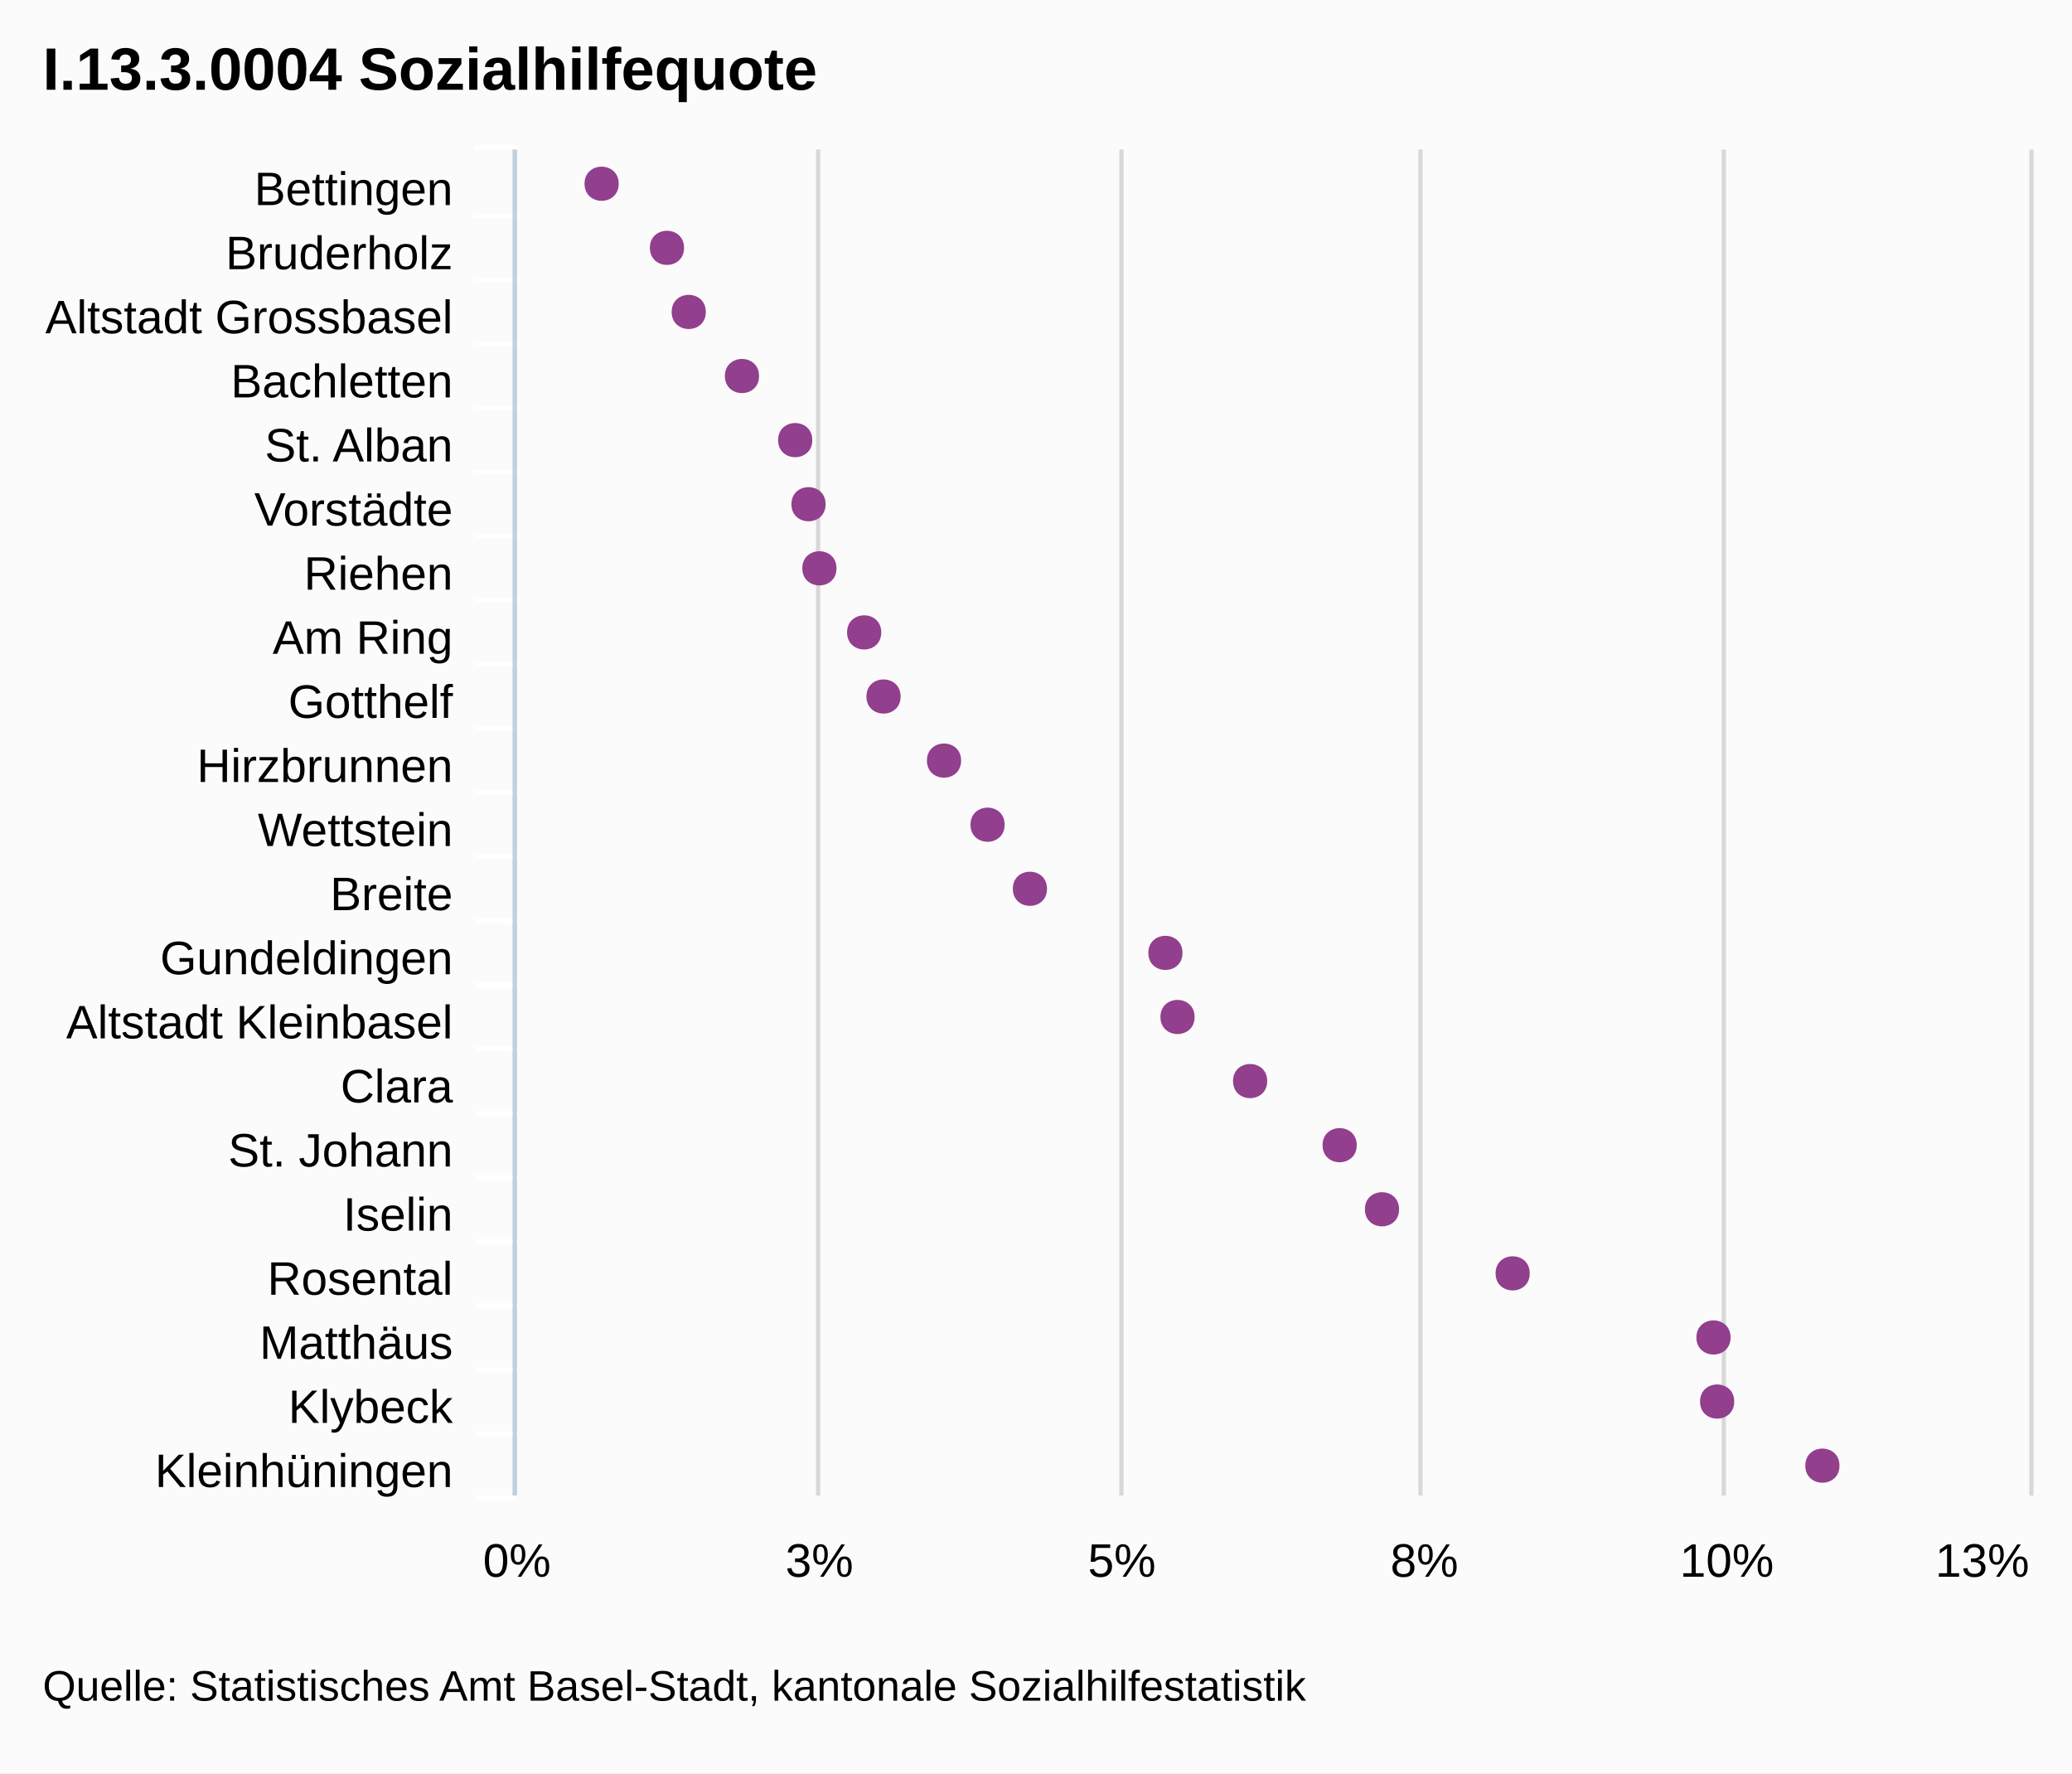
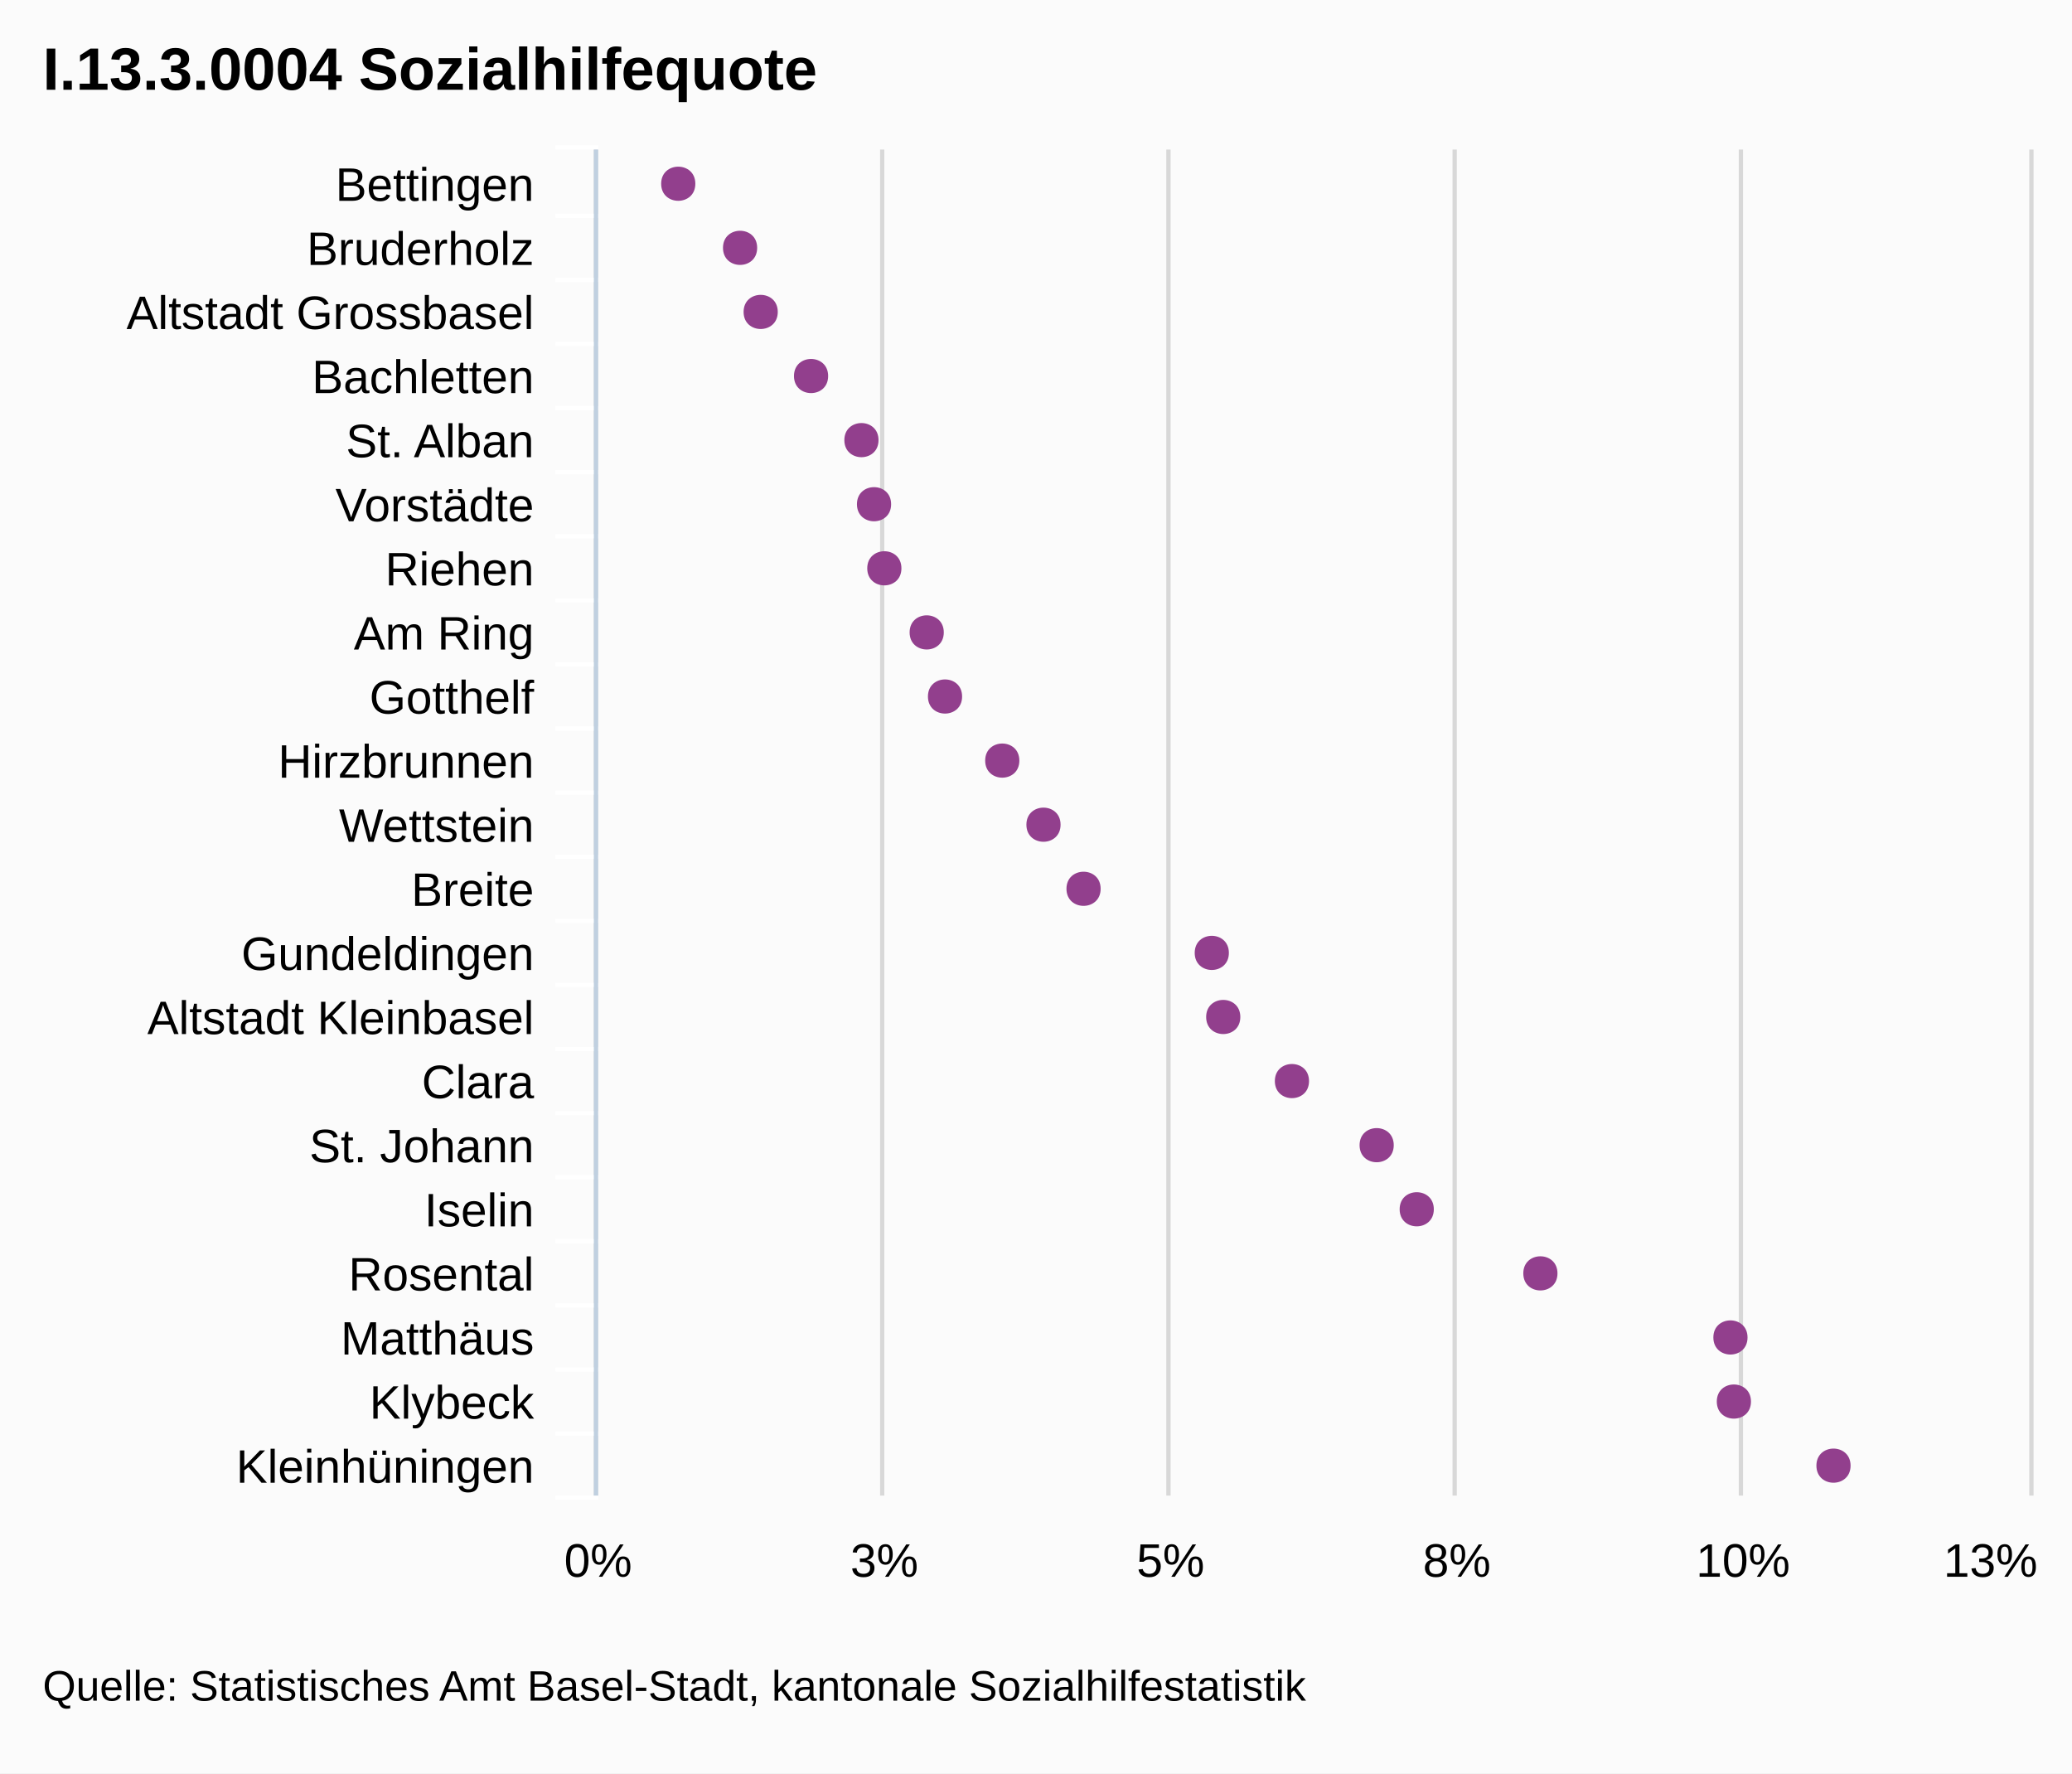
- <svg xmlns="http://www.w3.org/2000/svg" version="1.1" style="font-family:arial;font-size:12px;" viewBox="0 0 485 415">
+ <svg xmlns="http://www.w3.org/2000/svg" version="1.1" style="font-family:Arial;font-size:12px;" viewBox="0 0 485 415">
  <defs>
-     <clipPath id="highcharts-5">
-       <rect x="0" y="0" width="315" height="354" />
-     </clipPath>
+     <clippath id="highcharts-1">
+       <rect x="0" y="0" width="315" height="335" />
+     </clippath>
  </defs>
  <rect x="0" y="0" width="485" height="415" fill="#fbfbfb" class=" highcharts-background" />
  <g class="highcharts-grid" />
  <g class="highcharts-grid">
-     <path fill="none" d="M 120.5 35 L 120.5 350" stroke="#D8D8D8" stroke-width="1" opacity="1" />
-     <path fill="none" d="M 191.5 35 L 191.5 350" stroke="#D8D8D8" stroke-width="1" opacity="1" />
-     <path fill="none" d="M 262.5 35 L 262.5 350" stroke="#D8D8D8" stroke-width="1" opacity="1" />
-     <path fill="none" d="M 332.5 35 L 332.5 350" stroke="#D8D8D8" stroke-width="1" opacity="1" />
-     <path fill="none" d="M 403.5 35 L 403.5 350" stroke="#D8D8D8" stroke-width="1" opacity="1" />
+     <path fill="none" d="M 139.5 35 L 139.5 350" stroke="#D8D8D8" stroke-width="1" opacity="1" />
+     <path fill="none" d="M 206.5 35 L 206.5 350" stroke="#D8D8D8" stroke-width="1" opacity="1" />
+     <path fill="none" d="M 273.5 35 L 273.5 350" stroke="#D8D8D8" stroke-width="1" opacity="1" />
+     <path fill="none" d="M 340.5 35 L 340.5 350" stroke="#D8D8D8" stroke-width="1" opacity="1" />
+     <path fill="none" d="M 407.5 35 L 407.5 350" stroke="#D8D8D8" stroke-width="1" opacity="1" />
    <path fill="none" d="M 475.5 35 L 475.5 350" stroke="#D8D8D8" stroke-width="1" opacity="1" />
  </g>
  <g class="highcharts-axis">
-     <path fill="none" d="M 121 50.5 L 111 50.5" stroke="#FFFFFF" stroke-width="1" opacity="1" />
-     <path fill="none" d="M 121 65.5 L 111 65.5" stroke="#FFFFFF" stroke-width="1" opacity="1" />
-     <path fill="none" d="M 121 80.5 L 111 80.5" stroke="#FFFFFF" stroke-width="1" opacity="1" />
-     <path fill="none" d="M 121 95.5 L 111 95.5" stroke="#FFFFFF" stroke-width="1" opacity="1" />
-     <path fill="none" d="M 121 110.5 L 111 110.5" stroke="#FFFFFF" stroke-width="1" opacity="1" />
-     <path fill="none" d="M 121 125.5 L 111 125.5" stroke="#FFFFFF" stroke-width="1" opacity="1" />
-     <path fill="none" d="M 121 140.5 L 111 140.5" stroke="#FFFFFF" stroke-width="1" opacity="1" />
-     <path fill="none" d="M 121 155.5 L 111 155.5" stroke="#FFFFFF" stroke-width="1" opacity="1" />
-     <path fill="none" d="M 121 170.5 L 111 170.5" stroke="#FFFFFF" stroke-width="1" opacity="1" />
-     <path fill="none" d="M 121 185.5 L 111 185.5" stroke="#FFFFFF" stroke-width="1" opacity="1" />
-     <path fill="none" d="M 121 200.5 L 111 200.5" stroke="#FFFFFF" stroke-width="1" opacity="1" />
-     <path fill="none" d="M 121 215.5 L 111 215.5" stroke="#FFFFFF" stroke-width="1" opacity="1" />
-     <path fill="none" d="M 121 230.5 L 111 230.5" stroke="#FFFFFF" stroke-width="1" opacity="1" />
-     <path fill="none" d="M 121 245.5 L 111 245.5" stroke="#FFFFFF" stroke-width="1" opacity="1" />
-     <path fill="none" d="M 121 260.5 L 111 260.5" stroke="#FFFFFF" stroke-width="1" opacity="1" />
-     <path fill="none" d="M 121 275.5 L 111 275.5" stroke="#FFFFFF" stroke-width="1" opacity="1" />
-     <path fill="none" d="M 121 290.5 L 111 290.5" stroke="#FFFFFF" stroke-width="1" opacity="1" />
-     <path fill="none" d="M 121 305.5 L 111 305.5" stroke="#FFFFFF" stroke-width="1" opacity="1" />
-     <path fill="none" d="M 121 320.5 L 111 320.5" stroke="#FFFFFF" stroke-width="1" opacity="1" />
-     <path fill="none" d="M 121 335.5 L 111 335.5" stroke="#FFFFFF" stroke-width="1" opacity="1" />
-     <path fill="none" d="M 121 350.5 L 111 350.5" stroke="#FFFFFF" stroke-width="1" opacity="1" />
-     <path fill="none" d="M 121 34.5 L 111 34.5" stroke="#FFFFFF" stroke-width="1" opacity="1" />
-     <path fill="none" d="M 120.5 35 L 120.5 350" stroke="#C0D0E0" stroke-width="1" />
+     <path fill="none" d="M 140 50.5 L 130 50.5" stroke="#FFFFFF" stroke-width="1" opacity="1" />
+     <path fill="none" d="M 140 65.5 L 130 65.5" stroke="#FFFFFF" stroke-width="1" opacity="1" />
+     <path fill="none" d="M 140 80.5 L 130 80.5" stroke="#FFFFFF" stroke-width="1" opacity="1" />
+     <path fill="none" d="M 140 95.5 L 130 95.5" stroke="#FFFFFF" stroke-width="1" opacity="1" />
+     <path fill="none" d="M 140 110.5 L 130 110.5" stroke="#FFFFFF" stroke-width="1" opacity="1" />
+     <path fill="none" d="M 140 125.5 L 130 125.5" stroke="#FFFFFF" stroke-width="1" opacity="1" />
+     <path fill="none" d="M 140 140.5 L 130 140.5" stroke="#FFFFFF" stroke-width="1" opacity="1" />
+     <path fill="none" d="M 140 155.5 L 130 155.5" stroke="#FFFFFF" stroke-width="1" opacity="1" />
+     <path fill="none" d="M 140 170.5 L 130 170.5" stroke="#FFFFFF" stroke-width="1" opacity="1" />
+     <path fill="none" d="M 140 185.5 L 130 185.5" stroke="#FFFFFF" stroke-width="1" opacity="1" />
+     <path fill="none" d="M 140 200.5 L 130 200.5" stroke="#FFFFFF" stroke-width="1" opacity="1" />
+     <path fill="none" d="M 140 215.5 L 130 215.5" stroke="#FFFFFF" stroke-width="1" opacity="1" />
+     <path fill="none" d="M 140 230.5 L 130 230.5" stroke="#FFFFFF" stroke-width="1" opacity="1" />
+     <path fill="none" d="M 140 245.5 L 130 245.5" stroke="#FFFFFF" stroke-width="1" opacity="1" />
+     <path fill="none" d="M 140 260.5 L 130 260.5" stroke="#FFFFFF" stroke-width="1" opacity="1" />
+     <path fill="none" d="M 140 275.5 L 130 275.5" stroke="#FFFFFF" stroke-width="1" opacity="1" />
+     <path fill="none" d="M 140 290.5 L 130 290.5" stroke="#FFFFFF" stroke-width="1" opacity="1" />
+     <path fill="none" d="M 140 305.5 L 130 305.5" stroke="#FFFFFF" stroke-width="1" opacity="1" />
+     <path fill="none" d="M 140 320.5 L 130 320.5" stroke="#FFFFFF" stroke-width="1" opacity="1" />
+     <path fill="none" d="M 140 335.5 L 130 335.5" stroke="#FFFFFF" stroke-width="1" opacity="1" />
+     <path fill="none" d="M 140 350.5 L 130 350.5" stroke="#FFFFFF" stroke-width="1" opacity="1" />
+     <path fill="none" d="M 140 34.5 L 130 34.5" stroke="#FFFFFF" stroke-width="1" opacity="1" />
+     <path fill="none" d="M 139.5 35 L 139.5 350" stroke="#C0D0E0" stroke-width="1" />
  </g>
  <g class="highcharts-axis" />
  <g class="highcharts-series-group">
-     <g class="highcharts-series highcharts-series-0" transform="translate(475,350) rotate(90) scale(-1,1) scale(1 1)" width="354" height="315" clip-path="url(#highcharts-5)" />
-     <g class="highcharts-markers highcharts-series-0" transform="translate(475,350) rotate(90) scale(-1,1) scale(1 1)" width="354" height="315" clip-path="none">
-       <path fill="#923F8D" d="M 7 44.427 C 12.328 44.427 12.328 52.427 7 52.427 C 1.672 52.427 1.672 44.427 7 44.427 Z" />
-       <path fill="#923F8D" d="M 22 69.066 C 27.328 69.066 27.328 77.066 22 77.066 C 16.672 77.066 16.672 69.066 22 69.066 Z" />
-       <path fill="#923F8D" d="M 37 69.915 C 42.328 69.915 42.328 77.915 37 77.915 C 31.672 77.915 31.672 69.915 37 69.915 Z" />
-       <path fill="#923F8D" d="M 52 116.926 C 57.328 116.926 57.328 124.926 52 124.926 C 46.672 124.926 46.672 116.926 52 116.926 Z" />
-       <path fill="#923F8D" d="M 67 147.512 C 72.328 147.512 72.328 155.512 67 155.512 C 61.672 155.512 61.672 147.512 67 147.512 Z" />
-       <path fill="#923F8D" d="M 82 157.424 C 87.328 157.424 87.328 165.424 82 165.424 C 76.672 165.424 76.672 157.424 82 157.424 Z" />
-       <path fill="#923F8D" d="M 97 178.381 C 102.328 178.381 102.328 186.381 97 186.381 C 91.672 186.381 91.672 178.381 97 178.381 Z" />
-       <path fill="#923F8D" d="M 112 195.373 C 117.328 195.373 117.328 203.373 112 203.373 C 106.672 203.373 106.672 195.373 112 195.373 Z" />
-       <path fill="#923F8D" d="M 127 198.205 C 132.328 198.205 132.328 206.205 127 206.205 C 121.672 206.205 121.672 198.205 127 198.205 Z" />
-       <path fill="#923F8D" d="M 142 229.923 C 147.328 229.923 147.328 237.923 142 237.923 C 136.672 237.923 136.672 229.923 142 229.923 Z" />
-       <path fill="#923F8D" d="M 157 239.835 C 162.328 239.835 162.328 247.835 157 247.835 C 151.672 247.835 151.672 239.835 157 239.835 Z" />
-       <path fill="#923F8D" d="M 172 250.03 C 177.328 250.03 177.328 258.03 172 258.03 C 166.672 258.03 166.672 250.03 172 250.03 Z" />
-       <path fill="#923F8D" d="M 187 264.19 C 192.328 264.19 192.328 272.19 187 272.19 C 181.672 272.19 181.672 264.19 187 264.19 Z" />
-       <path fill="#923F8D" d="M 202 268.722 C 207.328 268.722 207.328 276.722 202 276.722 C 196.672 276.722 196.672 268.722 202 268.722 Z" />
-       <path fill="#923F8D" d="M 217 279.2 C 222.328 279.2 222.328 287.2 217 287.2 C 211.672 287.2 211.672 279.2 217 279.2 Z" />
-       <path fill="#923F8D" d="M 232 281.749 C 237.328 281.749 237.328 289.749 232 289.749 C 226.672 289.749 226.672 281.749 232 281.749 Z" />
-       <path fill="#923F8D" d="M 247 284.864 C 252.328 284.864 252.328 292.864 247 292.864 C 241.672 292.864 241.672 284.864 247 284.864 Z" />
-       <path fill="#923F8D" d="M 262 297.325 C 267.328 297.325 267.328 305.325 262 305.325 C 256.672 305.325 256.672 297.325 262 297.325 Z" />
-       <path fill="#923F8D" d="M 277 309.786 C 282.328 309.786 282.328 317.786 277 317.786 C 271.672 317.786 271.672 309.786 277 309.786 Z" />
-       <path fill="#923F8D" d="M 292 314.883 C 297.328 314.883 297.328 322.883 292 322.883 C 286.672 322.883 286.672 314.883 292 314.883 Z" />
-       <path fill="#923F8D" d="M 307 330.176 C 312.328 330.176 312.328 338.176 307 338.176 C 301.672 338.176 301.672 330.176 307 330.176 Z" />
+     <g class="highcharts-series highcharts-series-0 highcharts-tracker" transform="translate(475,350) rotate(90) scale(-1,1) scale(1 1)" style="" width="335" height="315" clip-path="url(#highcharts-1)" />
+     <g class="highcharts-markers highcharts-series-0 highcharts-tracker" transform="translate(475,350) rotate(90) scale(-1,1) scale(1 1)" style="" width="335" height="315" clip-path="none">
+       <path fill="#923F8D" d="M 7 41.828 C 12.328 41.828 12.328 49.828 7 49.828 C 1.672 49.828 1.672 41.828 7 41.828 Z" />
+       <path fill="#923F8D" d="M 22 65.144 C 27.328 65.144 27.328 73.144 22 73.144 C 16.672 73.144 16.672 65.144 22 65.144 Z" />
+       <path fill="#923F8D" d="M 37 65.948 C 42.328 65.948 42.328 73.948 37 73.948 C 31.672 73.948 31.672 65.948 37 65.948 Z" />
+       <path fill="#923F8D" d="M 52 110.436 C 57.328 110.436 57.328 118.436 52 118.436 C 46.672 118.436 46.672 110.436 52 110.436 Z" />
+       <path fill="#923F8D" d="M 67 139.38 C 72.328 139.38 72.328 147.38 67 147.38 C 61.672 147.38 61.672 139.38 67 139.38 Z" />
+       <path fill="#923F8D" d="M 82 148.76 C 87.328 148.76 87.328 156.76 82 156.76 C 76.672 156.76 76.672 148.76 82 148.76 Z" />
+       <path fill="#923F8D" d="M 97 168.592 C 102.328 168.592 102.328 176.592 97 176.592 C 91.672 176.592 91.672 168.592 97 168.592 Z" />
+       <path fill="#923F8D" d="M 112 184.672 C 117.328 184.672 117.328 192.672 112 192.672 C 106.672 192.672 106.672 184.672 112 184.672 Z" />
+       <path fill="#923F8D" d="M 127 187.352 C 132.328 187.352 132.328 195.352 127 195.352 C 121.672 195.352 121.672 187.352 127 187.352 Z" />
+       <path fill="#923F8D" d="M 142 217.368 C 147.328 217.368 147.328 225.368 142 225.368 C 136.672 225.368 136.672 217.368 142 217.368 Z" />
+       <path fill="#923F8D" d="M 157 226.748 C 162.328 226.748 162.328 234.748 157 234.748 C 151.672 234.748 151.672 226.748 157 226.748 Z" />
+       <path fill="#923F8D" d="M 172 236.396 C 177.328 236.396 177.328 244.396 172 244.396 C 166.672 244.396 166.672 236.396 172 236.396 Z" />
+       <path fill="#923F8D" d="M 187 249.796 C 192.328 249.796 192.328 257.796 187 257.796 C 181.672 257.796 181.672 249.796 187 249.796 Z" />
+       <path fill="#923F8D" d="M 202 254.084 C 207.328 254.084 207.328 262.084 202 262.084 C 196.672 262.084 196.672 254.084 202 254.084 Z" />
+       <path fill="#923F8D" d="M 217 264 C 222.328 264 222.328 272 217 272 C 211.672 272 211.672 264 217 264 Z" />
+       <path fill="#923F8D" d="M 232 266.412 C 237.328 266.412 237.328 274.412 232 274.412 C 226.672 274.412 226.672 266.412 232 266.412 Z" />
+       <path fill="#923F8D" d="M 247 269.36 C 252.328 269.36 252.328 277.36 247 277.36 C 241.672 277.36 241.672 269.36 247 269.36 Z" />
+       <path fill="#923F8D" d="M 262 281.152 C 267.328 281.152 267.328 289.152 262 289.152 C 256.672 289.152 256.672 281.152 262 281.152 Z" />
+       <path fill="#923F8D" d="M 277 292.944 C 282.328 292.944 282.328 300.944 277 300.944 C 271.672 300.944 271.672 292.944 277 292.944 Z" />
+       <path fill="#923F8D" d="M 292 297.768 C 297.328 297.768 297.328 305.768 292 305.768 C 286.672 305.768 286.672 297.768 292 297.768 Z" />
+       <path fill="#923F8D" d="M 307 312.24 C 312.328 312.24 312.328 320.24 307 320.24 C 301.672 320.24 301.672 312.24 307 312.24 Z" />
    </g>
  </g>
-   <text x="10" text-anchor="start" class="highcharts-title" style="color:#000000;font-size:14px;font-weight:bold;font-family:arial;fill:#000000;width:421px;" y="21">
+   <text x="10" text-anchor="start" class="highcharts-title" style="color:#000000;font-size:14px;font-weight:bold;font-family:Arial;fill:#000000;width:421px;" y="21">
    <tspan>I.13.3.0004 Sozialhilfequote</tspan>
  </text>
  <g class="highcharts-axis-labels highcharts-xaxis-labels">
-     <text x="106" style="color:#000000;cursor:default;font-size:11px;fill:#000000;width:150px;text-overflow:clip;" text-anchor="end" transform="translate(0,0)" y="48" opacity="1">
+     <text x="125" style="color:#000000;cursor:default;font-size:11px;fill:#000000;width:150px;text-overflow:ellipsis;" text-anchor="end" transform="translate(0,0)" y="47" opacity="1">
      <tspan>Bettingen</tspan>
    </text>
-     <text x="106" style="color:#000000;cursor:default;font-size:11px;fill:#000000;width:150px;text-overflow:clip;" text-anchor="end" transform="translate(0,0)" y="63" opacity="1">
+     <text x="125" style="color:#000000;cursor:default;font-size:11px;fill:#000000;width:150px;text-overflow:ellipsis;" text-anchor="end" transform="translate(0,0)" y="62" opacity="1">
      <tspan>Bruderholz</tspan>
    </text>
-     <text x="106" style="color:#000000;cursor:default;font-size:11px;fill:#000000;width:150px;text-overflow:clip;" text-anchor="end" transform="translate(0,0)" y="78" opacity="1">
+     <text x="125" style="color:#000000;cursor:default;font-size:11px;fill:#000000;width:150px;text-overflow:ellipsis;" text-anchor="end" transform="translate(0,0)" y="77" opacity="1">
      <tspan>Altstadt Grossbasel</tspan>
    </text>
-     <text x="106" style="color:#000000;cursor:default;font-size:11px;fill:#000000;width:150px;text-overflow:clip;" text-anchor="end" transform="translate(0,0)" y="93" opacity="1">
+     <text x="125" style="color:#000000;cursor:default;font-size:11px;fill:#000000;width:150px;text-overflow:ellipsis;" text-anchor="end" transform="translate(0,0)" y="92" opacity="1">
      <tspan>Bachletten</tspan>
    </text>
-     <text x="106" style="color:#000000;cursor:default;font-size:11px;fill:#000000;width:150px;text-overflow:clip;" text-anchor="end" transform="translate(0,0)" y="108" opacity="1">
+     <text x="125" style="color:#000000;cursor:default;font-size:11px;fill:#000000;width:150px;text-overflow:ellipsis;" text-anchor="end" transform="translate(0,0)" y="107" opacity="1">
      <tspan>St. Alban</tspan>
    </text>
-     <text x="106" style="color:#000000;cursor:default;font-size:11px;fill:#000000;width:150px;text-overflow:clip;" text-anchor="end" transform="translate(0,0)" y="123" opacity="1">
+     <text x="125" style="color:#000000;cursor:default;font-size:11px;fill:#000000;width:150px;text-overflow:ellipsis;" text-anchor="end" transform="translate(0,0)" y="122" opacity="1">
      <tspan>Vorstädte</tspan>
    </text>
-     <text x="106" style="color:#000000;cursor:default;font-size:11px;fill:#000000;width:150px;text-overflow:clip;" text-anchor="end" transform="translate(0,0)" y="138" opacity="1">
+     <text x="125" style="color:#000000;cursor:default;font-size:11px;fill:#000000;width:150px;text-overflow:ellipsis;" text-anchor="end" transform="translate(0,0)" y="137" opacity="1">
      <tspan>Riehen</tspan>
    </text>
-     <text x="106" style="color:#000000;cursor:default;font-size:11px;fill:#000000;width:150px;text-overflow:clip;" text-anchor="end" transform="translate(0,0)" y="153" opacity="1">
+     <text x="125" style="color:#000000;cursor:default;font-size:11px;fill:#000000;width:150px;text-overflow:ellipsis;" text-anchor="end" transform="translate(0,0)" y="152" opacity="1">
      <tspan>Am Ring</tspan>
    </text>
-     <text x="106" style="color:#000000;cursor:default;font-size:11px;fill:#000000;width:150px;text-overflow:clip;" text-anchor="end" transform="translate(0,0)" y="168" opacity="1">
+     <text x="125" style="color:#000000;cursor:default;font-size:11px;fill:#000000;width:150px;text-overflow:ellipsis;" text-anchor="end" transform="translate(0,0)" y="167" opacity="1">
      <tspan>Gotthelf</tspan>
    </text>
-     <text x="106" style="color:#000000;cursor:default;font-size:11px;fill:#000000;width:150px;text-overflow:clip;" text-anchor="end" transform="translate(0,0)" y="183" opacity="1">
+     <text x="125" style="color:#000000;cursor:default;font-size:11px;fill:#000000;width:150px;text-overflow:ellipsis;" text-anchor="end" transform="translate(0,0)" y="182" opacity="1">
      <tspan>Hirzbrunnen</tspan>
    </text>
-     <text x="106" style="color:#000000;cursor:default;font-size:11px;fill:#000000;width:150px;text-overflow:clip;" text-anchor="end" transform="translate(0,0)" y="198" opacity="1">
+     <text x="125" style="color:#000000;cursor:default;font-size:11px;fill:#000000;width:150px;text-overflow:ellipsis;" text-anchor="end" transform="translate(0,0)" y="197" opacity="1">
      <tspan>Wettstein</tspan>
    </text>
-     <text x="106" style="color:#000000;cursor:default;font-size:11px;fill:#000000;width:150px;text-overflow:clip;" text-anchor="end" transform="translate(0,0)" y="213" opacity="1">
+     <text x="125" style="color:#000000;cursor:default;font-size:11px;fill:#000000;width:150px;text-overflow:ellipsis;" text-anchor="end" transform="translate(0,0)" y="212" opacity="1">
      <tspan>Breite</tspan>
    </text>
-     <text x="106" style="color:#000000;cursor:default;font-size:11px;fill:#000000;width:150px;text-overflow:clip;" text-anchor="end" transform="translate(0,0)" y="228" opacity="1">
+     <text x="125" style="color:#000000;cursor:default;font-size:11px;fill:#000000;width:150px;text-overflow:ellipsis;" text-anchor="end" transform="translate(0,0)" y="227" opacity="1">
      <tspan>Gundeldingen</tspan>
    </text>
-     <text x="106" style="color:#000000;cursor:default;font-size:11px;fill:#000000;width:150px;text-overflow:clip;" text-anchor="end" transform="translate(0,0)" y="243" opacity="1">
+     <text x="125" style="color:#000000;cursor:default;font-size:11px;fill:#000000;width:150px;text-overflow:ellipsis;" text-anchor="end" transform="translate(0,0)" y="242" opacity="1">
      <tspan>Altstadt Kleinbasel</tspan>
    </text>
-     <text x="106" style="color:#000000;cursor:default;font-size:11px;fill:#000000;width:150px;text-overflow:clip;" text-anchor="end" transform="translate(0,0)" y="258" opacity="1">
+     <text x="125" style="color:#000000;cursor:default;font-size:11px;fill:#000000;width:150px;text-overflow:ellipsis;" text-anchor="end" transform="translate(0,0)" y="257" opacity="1">
      <tspan>Clara</tspan>
    </text>
-     <text x="106" style="color:#000000;cursor:default;font-size:11px;fill:#000000;width:150px;text-overflow:clip;" text-anchor="end" transform="translate(0,0)" y="273" opacity="1">
+     <text x="125" style="color:#000000;cursor:default;font-size:11px;fill:#000000;width:150px;text-overflow:ellipsis;" text-anchor="end" transform="translate(0,0)" y="272" opacity="1">
      <tspan>St. Johann</tspan>
    </text>
-     <text x="106" style="color:#000000;cursor:default;font-size:11px;fill:#000000;width:150px;text-overflow:clip;" text-anchor="end" transform="translate(0,0)" y="288" opacity="1">
+     <text x="125" style="color:#000000;cursor:default;font-size:11px;fill:#000000;width:150px;text-overflow:ellipsis;" text-anchor="end" transform="translate(0,0)" y="287" opacity="1">
      <tspan>Iselin</tspan>
    </text>
-     <text x="106" style="color:#000000;cursor:default;font-size:11px;fill:#000000;width:150px;text-overflow:clip;" text-anchor="end" transform="translate(0,0)" y="303" opacity="1">
+     <text x="125" style="color:#000000;cursor:default;font-size:11px;fill:#000000;width:150px;text-overflow:ellipsis;" text-anchor="end" transform="translate(0,0)" y="302" opacity="1">
      <tspan>Rosental</tspan>
    </text>
-     <text x="106" style="color:#000000;cursor:default;font-size:11px;fill:#000000;width:150px;text-overflow:clip;" text-anchor="end" transform="translate(0,0)" y="318" opacity="1">
+     <text x="125" style="color:#000000;cursor:default;font-size:11px;fill:#000000;width:150px;text-overflow:ellipsis;" text-anchor="end" transform="translate(0,0)" y="317" opacity="1">
      <tspan>Matthäus</tspan>
    </text>
-     <text x="106" style="color:#000000;cursor:default;font-size:11px;fill:#000000;width:150px;text-overflow:clip;" text-anchor="end" transform="translate(0,0)" y="333" opacity="1">
+     <text x="125" style="color:#000000;cursor:default;font-size:11px;fill:#000000;width:150px;text-overflow:ellipsis;" text-anchor="end" transform="translate(0,0)" y="332" opacity="1">
      <tspan>Klybeck</tspan>
    </text>
-     <text x="106" style="color:#000000;cursor:default;font-size:11px;fill:#000000;width:150px;text-overflow:clip;" text-anchor="end" transform="translate(0,0)" y="348" opacity="1">
+     <text x="125" style="color:#000000;cursor:default;font-size:11px;fill:#000000;width:150px;text-overflow:ellipsis;" text-anchor="end" transform="translate(0,0)" y="347" opacity="1">
      <tspan>Kleinhüningen</tspan>
    </text>
  </g>
  <g class="highcharts-axis-labels highcharts-yaxis-labels">
-     <text x="121" style="color:#000000;cursor:default;font-size:11px;fill:#000000;width:70.8;text-overflow:ellipsis;" text-anchor="middle" transform="translate(0,0)" y="369" opacity="1">
+     <text x="140" style="color:#000000;cursor:default;font-size:11px;fill:#000000;width:67;text-overflow:ellipsis;" text-anchor="middle" transform="translate(0,0)" y="369" opacity="1">
      <tspan>0%</tspan>
    </text>
-     <text x="404.2" style="color:#000000;cursor:default;font-size:11px;fill:#000000;width:70.8;text-overflow:ellipsis;" text-anchor="middle" transform="translate(0,0)" y="369" opacity="1">
+     <text x="408" style="color:#000000;cursor:default;font-size:11px;fill:#000000;width:67;text-overflow:ellipsis;" text-anchor="middle" transform="translate(0,0)" y="369" opacity="1">
      <tspan>10%</tspan>
    </text>
-     <text x="191.8" style="color:#000000;cursor:default;font-size:11px;fill:#000000;" text-anchor="middle" transform="translate(0,0)" y="369" opacity="1">3%</text>
-     <text x="262.6" style="color:#000000;cursor:default;font-size:11px;fill:#000000;" text-anchor="middle" transform="translate(0,0)" y="369" opacity="1">5%</text>
-     <text x="333.4" style="color:#000000;cursor:default;font-size:11px;fill:#000000;" text-anchor="middle" transform="translate(0,0)" y="369" opacity="1">8%</text>
-     <text x="464" style="color:#000000;cursor:default;font-size:11px;fill:#000000;" text-anchor="middle" transform="translate(0,0)" y="369" opacity="1">13%</text>
+     <text x="207" style="color:#000000;cursor:default;font-size:11px;fill:#000000;" text-anchor="middle" transform="translate(0,0)" y="369" opacity="1">3%</text>
+     <text x="274" style="color:#000000;cursor:default;font-size:11px;fill:#000000;" text-anchor="middle" transform="translate(0,0)" y="369" opacity="1">5%</text>
+     <text x="341" style="color:#000000;cursor:default;font-size:11px;fill:#000000;" text-anchor="middle" transform="translate(0,0)" y="369" opacity="1">8%</text>
+     <text x="465.925" style="color:#000000;cursor:default;font-size:11px;fill:#000000;" text-anchor="middle" transform="translate(0,0)" y="369" opacity="1">13%</text>
  </g>
  <g class="highcharts-tooltip" style="cursor:default;padding:0;pointer-events:none;white-space:nowrap;" transform="translate(0,-9000000000)">
-     <path fill="none" d="M 3.5 0.5 L 13.5 0.5 C 16.5 0.5 16.5 0.5 16.5 3.5 L 16.5 13.5 C 16.5 16.5 16.5 16.5 13.5 16.5 L 3.5 16.5 C 0.5 16.5 0.5 16.5 0.5 13.5 L 0.5 3.5 C 0.5 0.5 0.5 0.5 3.5 0.5" stroke="black" stroke-opacity="0.05" stroke-width="5" transform="translate(1, 1)" />
-     <path fill="none" d="M 3.5 0.5 L 13.5 0.5 C 16.5 0.5 16.5 0.5 16.5 3.5 L 16.5 13.5 C 16.5 16.5 16.5 16.5 13.5 16.5 L 3.5 16.5 C 0.5 16.5 0.5 16.5 0.5 13.5 L 0.5 3.5 C 0.5 0.5 0.5 0.5 3.5 0.5" stroke="black" stroke-opacity="0.1" stroke-width="3" transform="translate(1, 1)" />
-     <path fill="none" d="M 3.5 0.5 L 13.5 0.5 C 16.5 0.5 16.5 0.5 16.5 3.5 L 16.5 13.5 C 16.5 16.5 16.5 16.5 13.5 16.5 L 3.5 16.5 C 0.5 16.5 0.5 16.5 0.5 13.5 L 0.5 3.5 C 0.5 0.5 0.5 0.5 3.5 0.5" stroke="black" stroke-opacity="0.15" stroke-width="1" transform="translate(1, 1)" />
-     <path fill="rgb(249, 249, 249)" fill-opacity=" .85" d="M 3.5 0.5 L 13.5 0.5 C 16.5 0.5 16.5 0.5 16.5 3.5 L 16.5 13.5 C 16.5 16.5 16.5 16.5 13.5 16.5 L 3.5 16.5 C 0.5 16.5 0.5 16.5 0.5 13.5 L 0.5 3.5 C 0.5 0.5 0.5 0.5 3.5 0.5" />
+     <path fill="none" d="M 3.5 0.5 L 13.5 0.5 C 16.5 0.5 16.5 0.5 16.5 3.5 L 16.5 28.5 C 16.5 31.5 16.5 31.5 13.5 31.5 L 3.5 31.5 C 0.5 31.5 0.5 31.5 0.5 28.5 L 0.5 3.5 C 0.5 0.5 0.5 0.5 3.5 0.5" isshadow="true" stroke="black" stroke-opacity="0.05" stroke-width="5" transform="translate(1, 1)" />
+     <path fill="none" d="M 3.5 0.5 L 13.5 0.5 C 16.5 0.5 16.5 0.5 16.5 3.5 L 16.5 28.5 C 16.5 31.5 16.5 31.5 13.5 31.5 L 3.5 31.5 C 0.5 31.5 0.5 31.5 0.5 28.5 L 0.5 3.5 C 0.5 0.5 0.5 0.5 3.5 0.5" isshadow="true" stroke="black" stroke-opacity="0.1" stroke-width="3" transform="translate(1, 1)" />
+     <path fill="none" d="M 3.5 0.5 L 13.5 0.5 C 16.5 0.5 16.5 0.5 16.5 3.5 L 16.5 28.5 C 16.5 31.5 16.5 31.5 13.5 31.5 L 3.5 31.5 C 0.5 31.5 0.5 31.5 0.5 28.5 L 0.5 3.5 C 0.5 0.5 0.5 0.5 3.5 0.5" isshadow="true" stroke="black" stroke-opacity="0.15" stroke-width="1" transform="translate(1, 1)" />
+     <path fill="rgba(249, 249, 249, .85)" d="M 3.5 0.5 L 13.5 0.5 C 16.5 0.5 16.5 0.5 16.5 3.5 L 16.5 28.5 C 16.5 31.5 16.5 31.5 13.5 31.5 L 3.5 31.5 C 0.5 31.5 0.5 31.5 0.5 28.5 L 0.5 3.5 C 0.5 0.5 0.5 0.5 3.5 0.5" />
    <text x="8" style="font-size:12px;color:#333333;fill:#333333;" y="20" />
  </g>
  <text x="10" text-anchor="start" style="cursor:default;color:#000000;font-size:10px;fill:#000000;" y="398">
    <tspan>Quelle: Statistisches Amt Basel-Stadt, kantonale Sozialhilfestatistik</tspan>
  </text>
</svg>
